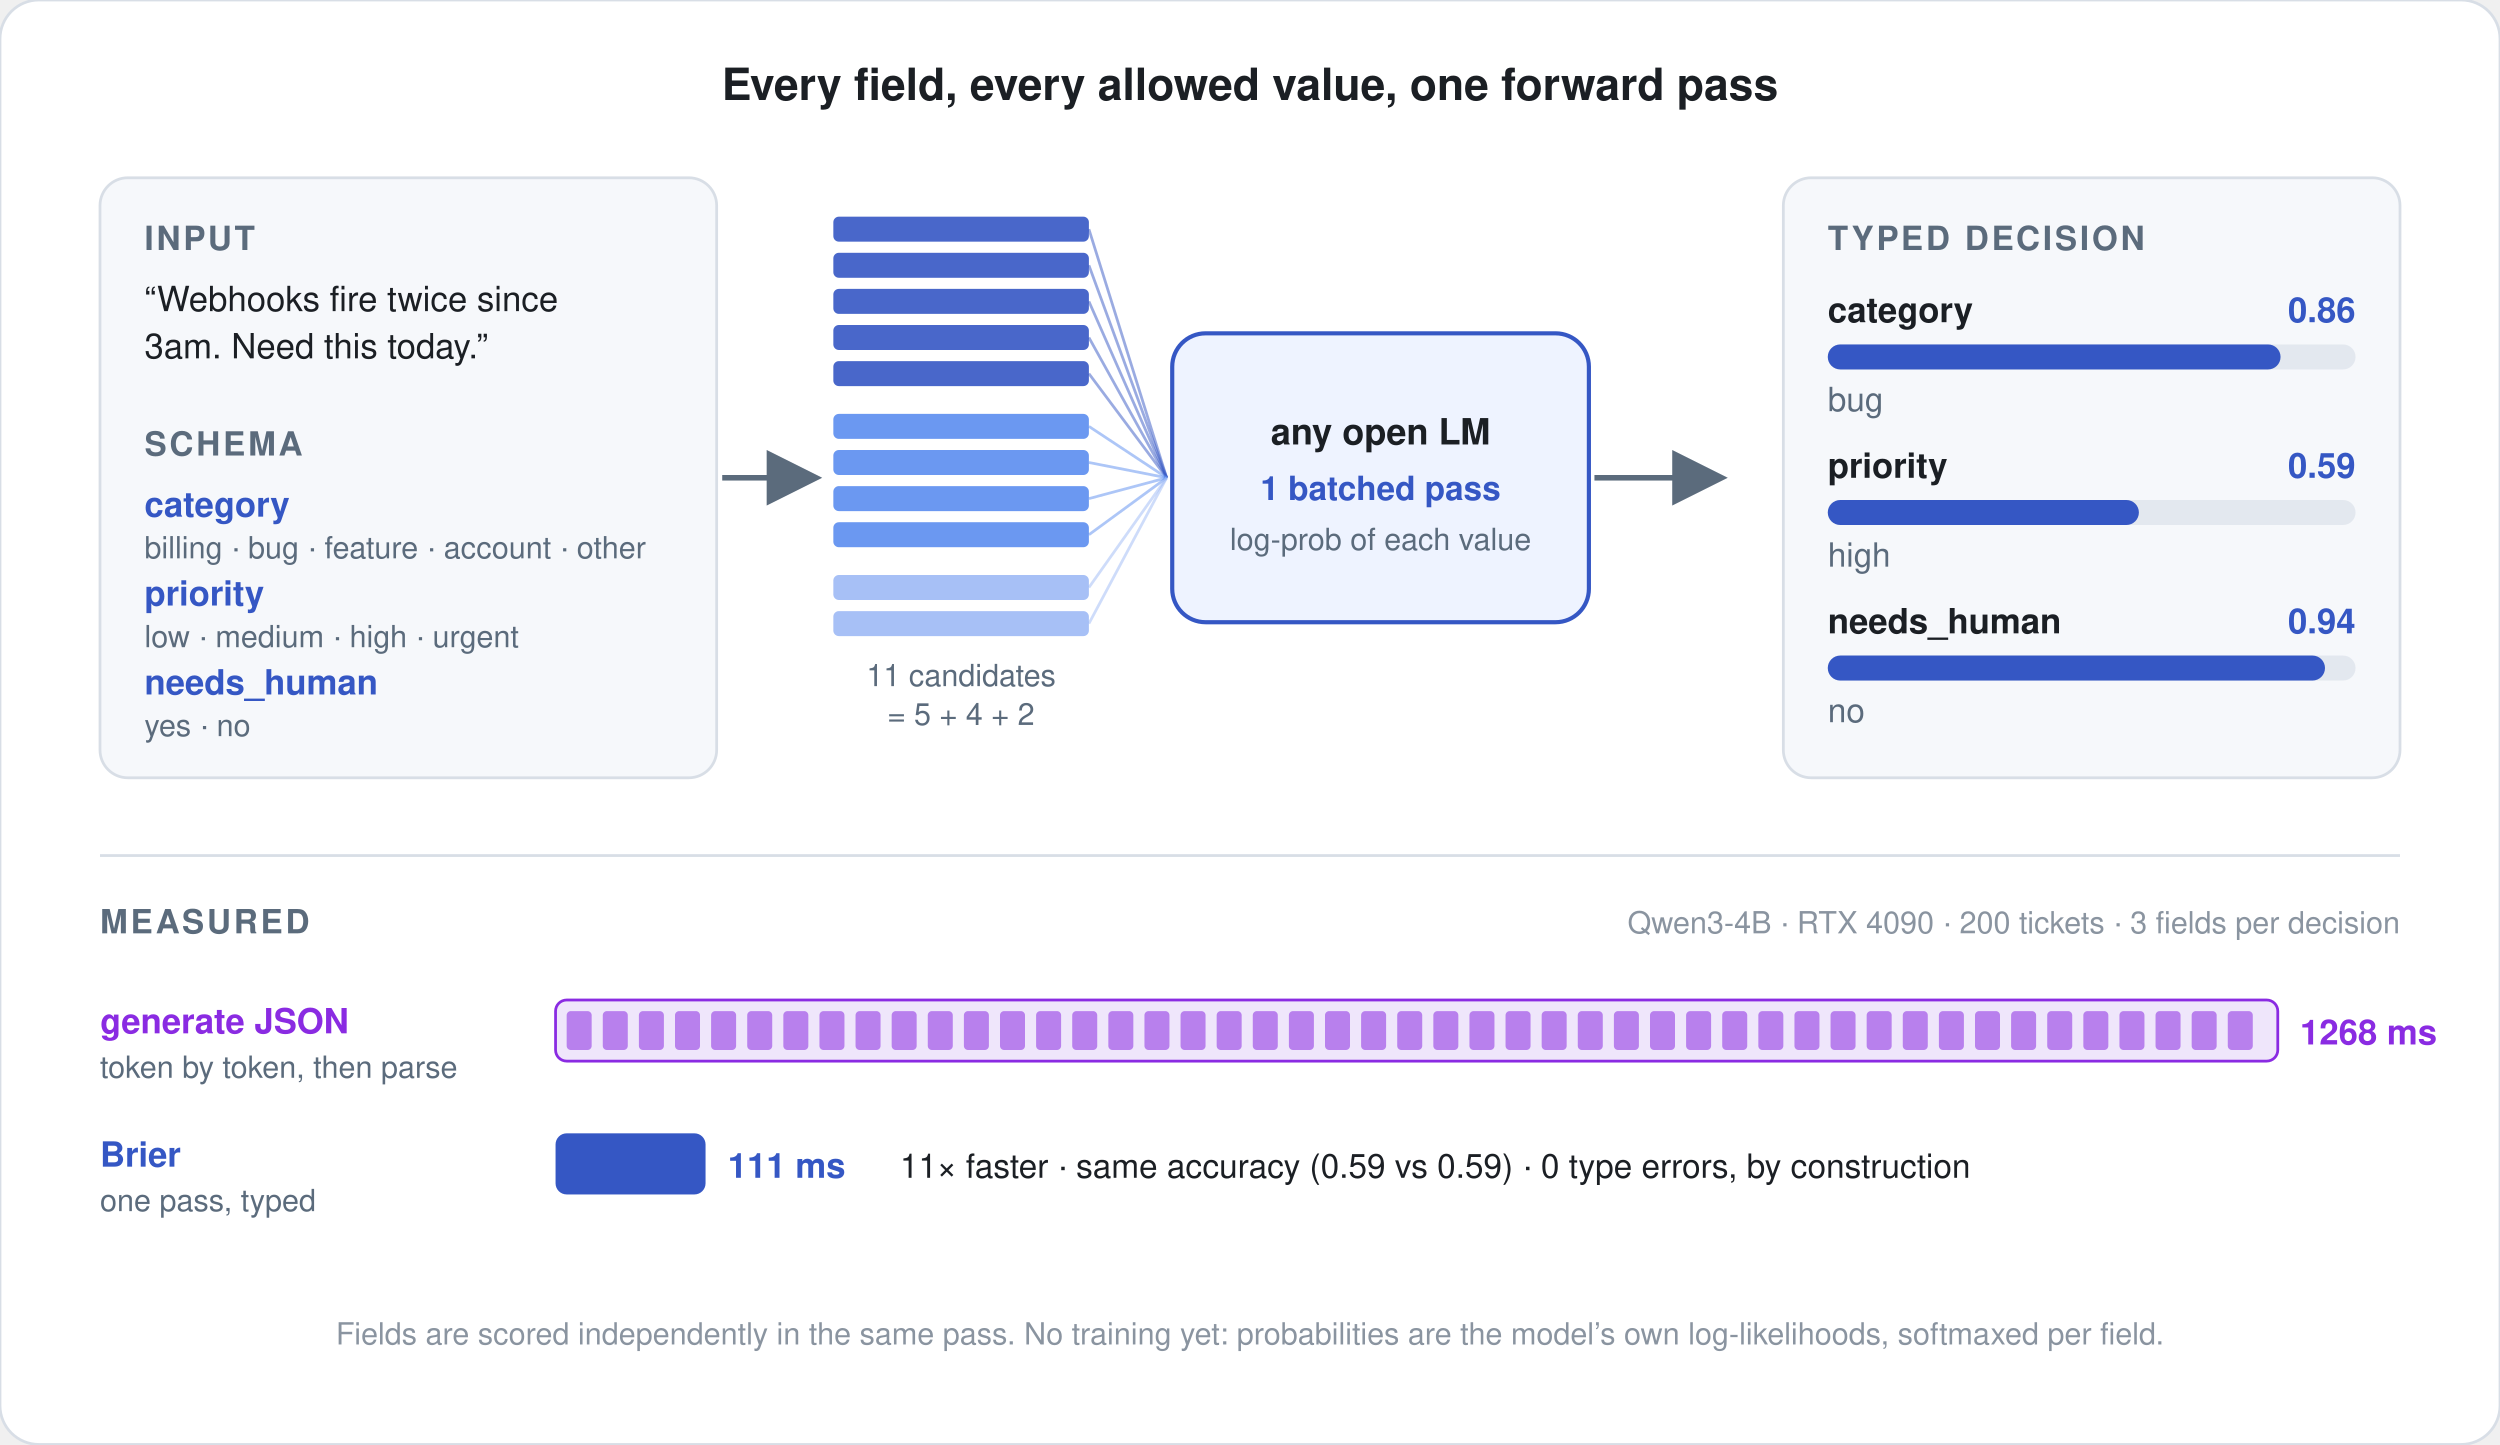
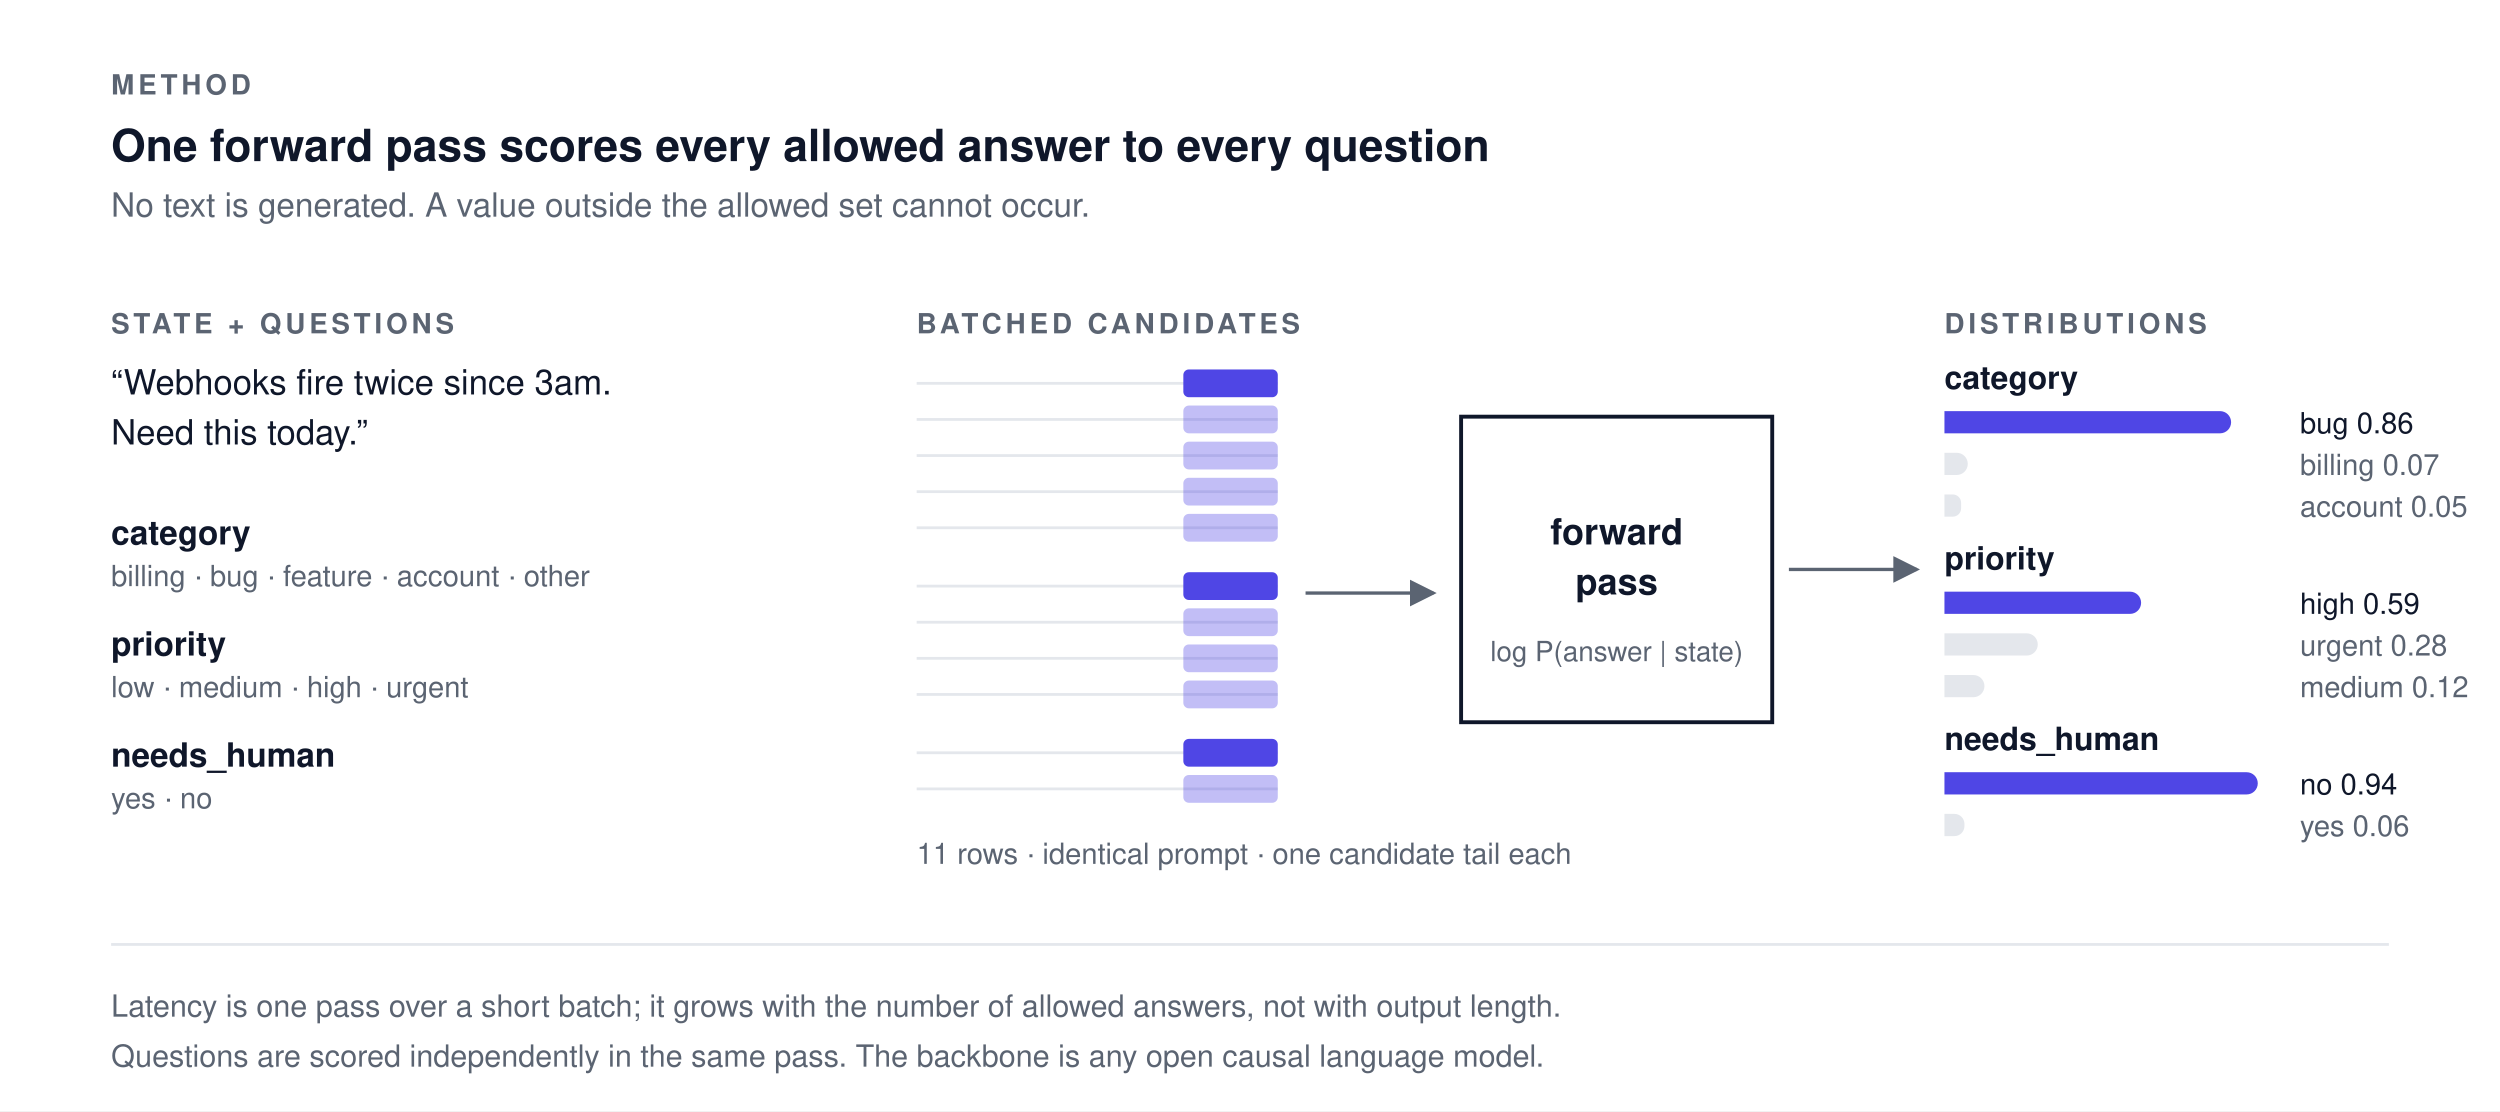
- <svg xmlns="http://www.w3.org/2000/svg" width="900" height="520" viewBox="0 0 900 520" font-family="'Helvetica Neue', Helvetica, Arial, sans-serif">
+ <svg xmlns="http://www.w3.org/2000/svg" width="900" height="400" viewBox="0 0 900 400" font-family="'Helvetica Neue', Helvetica, Arial, sans-serif">
  <defs>
-     <marker id="ar" markerWidth="10" markerHeight="10" refX="8" refY="5" orient="auto">
-       <path d="M0 0 L10 5 L0 10 z" fill="#5B6B7C" />
+     <marker id="ar" markerWidth="8" markerHeight="8" refX="7" refY="4" orient="auto">
+       <path d="M0 0 L8 4 L0 8 z" fill="#5B6472" />
    </marker>
  </defs>
-   <rect width="900" height="520" rx="14" fill="#FFFFFF" stroke="#D8DEE6" />
-   <text x="450" y="36" text-anchor="middle" font-size="16" font-weight="700" fill="#1B1F24">Every field, every allowed value, one forward pass</text>
-   <rect x="36" y="64" width="222" height="216" rx="10" fill="#F6F8FB" stroke="#D8DEE6" />
-   <text x="52" y="90" font-size="12" font-weight="700" fill="#5B6B7C" letter-spacing="1">INPUT</text>
-   <text x="52" y="112" font-size="12.5" fill="#1B1F24">“Webhooks fire twice since</text>
-   <text x="52" y="129" font-size="12.5" fill="#1B1F24">3am. Need this today.”</text>
-   <text x="52" y="164" font-size="12" font-weight="700" fill="#5B6B7C" letter-spacing="1">SCHEMA</text>
-   <text x="52" y="186" font-size="12.5" font-weight="700" fill="#3557C4">category</text>
-   <text x="52" y="201" font-size="11" fill="#5B6B7C">billing · bug · feature · account · other</text>
-   <text x="52" y="218" font-size="12.5" font-weight="700" fill="#3557C4">priority</text>
-   <text x="52" y="233" font-size="11" fill="#5B6B7C">low · medium · high · urgent</text>
-   <text x="52" y="250" font-size="12.5" font-weight="700" fill="#3557C4">needs_human</text>
-   <text x="52" y="265" font-size="11" fill="#5B6B7C">yes · no</text>
-   <line x1="260" y1="172" x2="292" y2="172" stroke="#5B6B7C" stroke-width="2" marker-end="url(#ar)" />
-   <rect x="300" y="78" width="92" height="9" rx="2" fill="#3557C4" opacity="0.9" />
-   <line x1="392" y1="82.5" x2="420" y2="172" stroke="#3557C4" stroke-width="1" opacity="0.5" />
-   <rect x="300" y="91" width="92" height="9" rx="2" fill="#3557C4" opacity="0.9" />
-   <line x1="392" y1="95.5" x2="420" y2="172" stroke="#3557C4" stroke-width="1" opacity="0.5" />
-   <rect x="300" y="104" width="92" height="9" rx="2" fill="#3557C4" opacity="0.9" />
-   <line x1="392" y1="108.5" x2="420" y2="172" stroke="#3557C4" stroke-width="1" opacity="0.5" />
-   <rect x="300" y="117" width="92" height="9" rx="2" fill="#3557C4" opacity="0.9" />
-   <line x1="392" y1="121.5" x2="420" y2="172" stroke="#3557C4" stroke-width="1" opacity="0.5" />
-   <rect x="300" y="130" width="92" height="9" rx="2" fill="#3557C4" opacity="0.9" />
-   <line x1="392" y1="134.5" x2="420" y2="172" stroke="#3557C4" stroke-width="1" opacity="0.5" />
-   <rect x="300" y="149" width="92" height="9" rx="2" fill="#5B8DEF" opacity="0.9" />
-   <line x1="392" y1="153.5" x2="420" y2="172" stroke="#5B8DEF" stroke-width="1" opacity="0.5" />
-   <rect x="300" y="162" width="92" height="9" rx="2" fill="#5B8DEF" opacity="0.9" />
-   <line x1="392" y1="166.5" x2="420" y2="172" stroke="#5B8DEF" stroke-width="1" opacity="0.5" />
-   <rect x="300" y="175" width="92" height="9" rx="2" fill="#5B8DEF" opacity="0.9" />
-   <line x1="392" y1="179.5" x2="420" y2="172" stroke="#5B8DEF" stroke-width="1" opacity="0.5" />
-   <rect x="300" y="188" width="92" height="9" rx="2" fill="#5B8DEF" opacity="0.9" />
-   <line x1="392" y1="192.5" x2="420" y2="172" stroke="#5B8DEF" stroke-width="1" opacity="0.5" />
-   <rect x="300" y="207" width="92" height="9" rx="2" fill="#9DB9F5" opacity="0.9" />
-   <line x1="392" y1="211.5" x2="420" y2="172" stroke="#9DB9F5" stroke-width="1" opacity="0.5" />
-   <rect x="300" y="220" width="92" height="9" rx="2" fill="#9DB9F5" opacity="0.9" />
-   <line x1="392" y1="224.5" x2="420" y2="172" stroke="#9DB9F5" stroke-width="1" opacity="0.5" />
-   <text x="346" y="247" text-anchor="middle" font-size="11" fill="#5B6B7C">11 candidates</text>
-   <text x="346" y="261" text-anchor="middle" font-size="11" fill="#5B6B7C">= 5 + 4 + 2</text>
-   <rect x="422" y="120" width="150" height="104" rx="12" fill="#EEF3FF" stroke="#3557C4" stroke-width="1.5" />
-   <text x="497" y="160" text-anchor="middle" font-size="13" font-weight="700" fill="#1B1F24">any open LM</text>
-   <text x="497" y="180" text-anchor="middle" font-size="12" fill="#3557C4" font-weight="700">1 batched pass</text>
-   <text x="497" y="198" text-anchor="middle" font-size="11" fill="#5B6B7C">log-prob of each value</text>
-   <line x1="574" y1="172" x2="618" y2="172" stroke="#5B6B7C" stroke-width="2" marker-end="url(#ar)" />
-   <rect x="642" y="64" width="222" height="216" rx="10" fill="#F6F8FB" stroke="#D8DEE6" />
-   <text x="658" y="90" font-size="12" font-weight="700" fill="#5B6B7C" letter-spacing="1">TYPED DECISION</text>
-   <text x="658" y="116" font-size="12.5" font-weight="700" fill="#1B1F24">category</text>
-   <text x="848" y="116" text-anchor="end" font-size="12.5" font-weight="700" fill="#3557C4">0.86</text>
-   <rect x="658" y="124" width="190" height="9" rx="4.5" fill="#E3E8EF" />
-   <rect x="658" y="124" width="163" height="9" rx="4.5" fill="#3557C4" />
-   <text x="658" y="148" font-size="12" fill="#5B6B7C">bug</text>
-   <text x="658" y="172" font-size="12.5" font-weight="700" fill="#1B1F24">priority</text>
-   <text x="848" y="172" text-anchor="end" font-size="12.5" font-weight="700" fill="#3557C4">0.59</text>
-   <rect x="658" y="180" width="190" height="9" rx="4.5" fill="#E3E8EF" />
-   <rect x="658" y="180" width="112" height="9" rx="4.5" fill="#3557C4" />
-   <text x="658" y="204" font-size="12" fill="#5B6B7C">high</text>
-   <text x="658" y="228" font-size="12.5" font-weight="700" fill="#1B1F24">needs_human</text>
-   <text x="848" y="228" text-anchor="end" font-size="12.5" font-weight="700" fill="#3557C4">0.94</text>
-   <rect x="658" y="236" width="190" height="9" rx="4.5" fill="#E3E8EF" />
-   <rect x="658" y="236" width="179" height="9" rx="4.5" fill="#3557C4" />
-   <text x="658" y="260" font-size="12" fill="#5B6B7C">no</text>
-   <line x1="36" y1="308" x2="864" y2="308" stroke="#D8DEE6" />
-   <text x="36" y="336" font-size="12" font-weight="700" fill="#5B6B7C" letter-spacing="1">MEASURED</text>
-   <text x="864" y="336" text-anchor="end" font-size="11" fill="#8A94A0">Qwen3-4B · RTX 4090 · 200 tickets · 3 fields per decision</text>
-   <text x="36" y="372" font-size="12.5" font-weight="700" fill="#8A2BE2">generate JSON</text>
-   <text x="36" y="388" font-size="11" fill="#5B6B7C">token by token, then parse</text>
-   <rect x="200" y="360" width="620" height="22" rx="4" fill="#EFE6FB" stroke="#8A2BE2" stroke-width="1" />
-   <rect x="204" y="364" width="9" height="14" rx="1.5" fill="#8A2BE2" opacity="0.55" />
-   <rect x="217" y="364" width="9" height="14" rx="1.5" fill="#8A2BE2" opacity="0.55" />
-   <rect x="230" y="364" width="9" height="14" rx="1.5" fill="#8A2BE2" opacity="0.55" />
-   <rect x="243" y="364" width="9" height="14" rx="1.5" fill="#8A2BE2" opacity="0.55" />
-   <rect x="256" y="364" width="9" height="14" rx="1.5" fill="#8A2BE2" opacity="0.55" />
-   <rect x="269" y="364" width="9" height="14" rx="1.5" fill="#8A2BE2" opacity="0.55" />
-   <rect x="282" y="364" width="9" height="14" rx="1.5" fill="#8A2BE2" opacity="0.55" />
-   <rect x="295" y="364" width="9" height="14" rx="1.5" fill="#8A2BE2" opacity="0.55" />
-   <rect x="308" y="364" width="9" height="14" rx="1.5" fill="#8A2BE2" opacity="0.55" />
-   <rect x="321" y="364" width="9" height="14" rx="1.5" fill="#8A2BE2" opacity="0.55" />
-   <rect x="334" y="364" width="9" height="14" rx="1.5" fill="#8A2BE2" opacity="0.55" />
-   <rect x="347" y="364" width="9" height="14" rx="1.5" fill="#8A2BE2" opacity="0.55" />
-   <rect x="360" y="364" width="9" height="14" rx="1.5" fill="#8A2BE2" opacity="0.55" />
-   <rect x="373" y="364" width="9" height="14" rx="1.5" fill="#8A2BE2" opacity="0.55" />
-   <rect x="386" y="364" width="9" height="14" rx="1.5" fill="#8A2BE2" opacity="0.55" />
-   <rect x="399" y="364" width="9" height="14" rx="1.5" fill="#8A2BE2" opacity="0.55" />
-   <rect x="412" y="364" width="9" height="14" rx="1.5" fill="#8A2BE2" opacity="0.55" />
-   <rect x="425" y="364" width="9" height="14" rx="1.5" fill="#8A2BE2" opacity="0.55" />
-   <rect x="438" y="364" width="9" height="14" rx="1.5" fill="#8A2BE2" opacity="0.55" />
-   <rect x="451" y="364" width="9" height="14" rx="1.5" fill="#8A2BE2" opacity="0.55" />
-   <rect x="464" y="364" width="9" height="14" rx="1.5" fill="#8A2BE2" opacity="0.55" />
-   <rect x="477" y="364" width="9" height="14" rx="1.5" fill="#8A2BE2" opacity="0.55" />
-   <rect x="490" y="364" width="9" height="14" rx="1.5" fill="#8A2BE2" opacity="0.55" />
-   <rect x="503" y="364" width="9" height="14" rx="1.5" fill="#8A2BE2" opacity="0.55" />
-   <rect x="516" y="364" width="9" height="14" rx="1.5" fill="#8A2BE2" opacity="0.55" />
-   <rect x="529" y="364" width="9" height="14" rx="1.5" fill="#8A2BE2" opacity="0.55" />
-   <rect x="542" y="364" width="9" height="14" rx="1.5" fill="#8A2BE2" opacity="0.55" />
-   <rect x="555" y="364" width="9" height="14" rx="1.5" fill="#8A2BE2" opacity="0.55" />
-   <rect x="568" y="364" width="9" height="14" rx="1.5" fill="#8A2BE2" opacity="0.55" />
-   <rect x="581" y="364" width="9" height="14" rx="1.5" fill="#8A2BE2" opacity="0.55" />
-   <rect x="594" y="364" width="9" height="14" rx="1.5" fill="#8A2BE2" opacity="0.55" />
-   <rect x="607" y="364" width="9" height="14" rx="1.5" fill="#8A2BE2" opacity="0.55" />
-   <rect x="620" y="364" width="9" height="14" rx="1.5" fill="#8A2BE2" opacity="0.55" />
-   <rect x="633" y="364" width="9" height="14" rx="1.5" fill="#8A2BE2" opacity="0.55" />
-   <rect x="646" y="364" width="9" height="14" rx="1.5" fill="#8A2BE2" opacity="0.55" />
-   <rect x="659" y="364" width="9" height="14" rx="1.5" fill="#8A2BE2" opacity="0.55" />
-   <rect x="672" y="364" width="9" height="14" rx="1.5" fill="#8A2BE2" opacity="0.55" />
-   <rect x="685" y="364" width="9" height="14" rx="1.5" fill="#8A2BE2" opacity="0.55" />
-   <rect x="698" y="364" width="9" height="14" rx="1.5" fill="#8A2BE2" opacity="0.55" />
-   <rect x="711" y="364" width="9" height="14" rx="1.5" fill="#8A2BE2" opacity="0.55" />
-   <rect x="724" y="364" width="9" height="14" rx="1.5" fill="#8A2BE2" opacity="0.55" />
-   <rect x="737" y="364" width="9" height="14" rx="1.5" fill="#8A2BE2" opacity="0.55" />
-   <rect x="750" y="364" width="9" height="14" rx="1.5" fill="#8A2BE2" opacity="0.55" />
-   <rect x="763" y="364" width="9" height="14" rx="1.5" fill="#8A2BE2" opacity="0.55" />
-   <rect x="776" y="364" width="9" height="14" rx="1.5" fill="#8A2BE2" opacity="0.55" />
-   <rect x="789" y="364" width="9" height="14" rx="1.5" fill="#8A2BE2" opacity="0.55" />
-   <rect x="802" y="364" width="9" height="14" rx="1.5" fill="#8A2BE2" opacity="0.55" />
-   <text x="828" y="376" font-size="12.5" font-weight="700" fill="#8A2BE2">1268 ms</text>
-   <text x="36" y="420" font-size="12.5" font-weight="700" fill="#3557C4">Brier</text>
-   <text x="36" y="436" font-size="11" fill="#5B6B7C">one pass, typed</text>
-   <rect x="200" y="408" width="54" height="22" rx="4" fill="#3557C4" />
-   <text x="262" y="424" font-size="12.5" font-weight="700" fill="#3557C4">111 ms</text>
-   <text x="324" y="424" font-size="12" fill="#1B1F24">11× faster · same accuracy (0.59 vs 0.59) · 0 type errors, by construction</text>
-   <text x="450" y="484" text-anchor="middle" font-size="11" fill="#8A94A0">Fields are scored independently in the same pass. No training yet: probabilities are the model’s own log-likelihoods, softmaxed per field.</text>
+   <rect width="900" height="400" fill="#FFFFFF" />
+   <text x="40" y="34" font-size="10" font-weight="700" letter-spacing="1.4" fill="#5B6472" text-anchor="start">METHOD</text>
+   <text x="40" y="58" font-size="16" font-weight="700" fill="#0F172A" text-anchor="start">One forward pass scores every allowed answer to every question</text>
+   <text x="40" y="78" font-size="12" font-weight="400" fill="#5B6472" text-anchor="start">No text is generated. A value outside the allowed set cannot occur.</text>
+   <text x="40" y="120" font-size="10" font-weight="700" letter-spacing="1.4" fill="#5B6472" text-anchor="start">STATE + QUESTIONS</text>
+   <text x="40" y="142" font-size="12.5" font-weight="400" fill="#0F172A" text-anchor="start">“Webhooks fire twice since 3am.</text>
+   <text x="40" y="160" font-size="12.5" font-weight="400" fill="#0F172A" text-anchor="start">Need this today.”</text>
+   <text x="40" y="196" font-size="12" font-weight="700" fill="#0F172A" text-anchor="start">category</text>
+   <text x="40" y="211" font-size="10.5" font-weight="400" fill="#5B6472" text-anchor="start">billing · bug · feature · account · other</text>
+   <text x="40" y="236" font-size="12" font-weight="700" fill="#0F172A" text-anchor="start">priority</text>
+   <text x="40" y="251" font-size="10.5" font-weight="400" fill="#5B6472" text-anchor="start">low · medium · high · urgent</text>
+   <text x="40" y="276" font-size="12" font-weight="700" fill="#0F172A" text-anchor="start">needs_human</text>
+   <text x="40" y="291" font-size="10.5" font-weight="400" fill="#5B6472" text-anchor="start">yes · no</text>
+   <text x="330" y="120" font-size="10" font-weight="700" letter-spacing="1.4" fill="#5B6472" text-anchor="start">BATCHED CANDIDATES</text>
+   <line x1="330" y1="138" x2="460" y2="138" stroke="#E4E7EC" stroke-width="1" />
+   <rect x="426" y="133" width="34" height="10" rx="2" fill="#4F46E5" opacity="1.0" />
+   <line x1="330" y1="151" x2="460" y2="151" stroke="#E4E7EC" stroke-width="1" />
+   <rect x="426" y="146" width="34" height="10" rx="2" fill="#4F46E5" opacity="0.35" />
+   <line x1="330" y1="164" x2="460" y2="164" stroke="#E4E7EC" stroke-width="1" />
+   <rect x="426" y="159" width="34" height="10" rx="2" fill="#4F46E5" opacity="0.35" />
+   <line x1="330" y1="177" x2="460" y2="177" stroke="#E4E7EC" stroke-width="1" />
+   <rect x="426" y="172" width="34" height="10" rx="2" fill="#4F46E5" opacity="0.35" />
+   <line x1="330" y1="190" x2="460" y2="190" stroke="#E4E7EC" stroke-width="1" />
+   <rect x="426" y="185" width="34" height="10" rx="2" fill="#4F46E5" opacity="0.35" />
+   <line x1="330" y1="211" x2="460" y2="211" stroke="#E4E7EC" stroke-width="1" />
+   <rect x="426" y="206" width="34" height="10" rx="2" fill="#4F46E5" opacity="1.0" />
+   <line x1="330" y1="224" x2="460" y2="224" stroke="#E4E7EC" stroke-width="1" />
+   <rect x="426" y="219" width="34" height="10" rx="2" fill="#4F46E5" opacity="0.35" />
+   <line x1="330" y1="237" x2="460" y2="237" stroke="#E4E7EC" stroke-width="1" />
+   <rect x="426" y="232" width="34" height="10" rx="2" fill="#4F46E5" opacity="0.35" />
+   <line x1="330" y1="250" x2="460" y2="250" stroke="#E4E7EC" stroke-width="1" />
+   <rect x="426" y="245" width="34" height="10" rx="2" fill="#4F46E5" opacity="0.35" />
+   <line x1="330" y1="271" x2="460" y2="271" stroke="#E4E7EC" stroke-width="1" />
+   <rect x="426" y="266" width="34" height="10" rx="2" fill="#4F46E5" opacity="1.0" />
+   <line x1="330" y1="284" x2="460" y2="284" stroke="#E4E7EC" stroke-width="1" />
+   <rect x="426" y="279" width="34" height="10" rx="2" fill="#4F46E5" opacity="0.35" />
+   <text x="330" y="311" font-size="10.5" font-weight="400" fill="#5B6472" text-anchor="start">11 rows · identical prompt · one candidate tail each</text>
+   <line x1="470" y1="213.5" x2="516" y2="213.5" stroke="#5B6472" stroke-width="1.2" marker-end="url(#ar)" />
+   <rect x="526" y="150" width="112" height="110" fill="none" stroke="#0F172A" stroke-width="1.4" />
+   <text x="582" y="196" font-size="13" font-weight="700" fill="#0F172A" text-anchor="middle">forward</text>
+   <text x="582" y="214" font-size="13" font-weight="700" fill="#0F172A" text-anchor="middle">pass</text>
+   <text x="582" y="238" font-size="10" font-weight="400" fill="#5B6472" text-anchor="middle">log P(answer | state)</text>
+   <line x1="644" y1="205" x2="690" y2="205" stroke="#5B6472" stroke-width="1.2" marker-end="url(#ar)" />
+   <text x="700" y="120" font-size="10" font-weight="700" letter-spacing="1.4" fill="#5B6472" text-anchor="start">DISTRIBUTIONS</text>
+   <text x="700" y="140" font-size="11.5" font-weight="700" fill="#0F172A" text-anchor="start">category</text>
+   <path d="M700 148 H799.2 a4 4 0 0 1 4 4 V152 a4 4 0 0 1 -4 4 H700 Z" fill="#4F46E5" />
+   <text x="828" y="156" font-size="10.5" font-weight="400" fill="#0F172A" text-anchor="start">bug  0.86</text>
+   <path d="M700 163 H704.4 a4 4 0 0 1 4 4 V167 a4 4 0 0 1 -4 4 H700 Z" fill="#E4E7EC" />
+   <text x="828" y="171" font-size="10.5" font-weight="400" fill="#5B6472" text-anchor="start">billing  0.07</text>
+   <path d="M700 178 H703.0 a3.0 3.0 0 0 1 3.0 3.0 V183.0 a3.0 3.0 0 0 1 -3.0 3.0 H700 Z" fill="#E4E7EC" />
+   <text x="828" y="186" font-size="10.5" font-weight="400" fill="#5B6472" text-anchor="start">account  0.05</text>
+   <text x="700" y="205" font-size="11.5" font-weight="700" fill="#0F172A" text-anchor="start">priority</text>
+   <path d="M700 213 H766.8 a4 4 0 0 1 4 4 V217 a4 4 0 0 1 -4 4 H700 Z" fill="#4F46E5" />
+   <text x="828" y="221" font-size="10.5" font-weight="400" fill="#0F172A" text-anchor="start">high  0.59</text>
+   <path d="M700 228 H729.6 a4 4 0 0 1 4 4 V232 a4 4 0 0 1 -4 4 H700 Z" fill="#E4E7EC" />
+   <text x="828" y="236" font-size="10.5" font-weight="400" fill="#5B6472" text-anchor="start">urgent  0.28</text>
+   <path d="M700 243 H710.4 a4 4 0 0 1 4 4 V247 a4 4 0 0 1 -4 4 H700 Z" fill="#E4E7EC" />
+   <text x="828" y="251" font-size="10.5" font-weight="400" fill="#5B6472" text-anchor="start">medium  0.12</text>
+   <text x="700" y="270" font-size="11.5" font-weight="700" fill="#0F172A" text-anchor="start">needs_human</text>
+   <path d="M700 278 H808.8 a4 4 0 0 1 4 4 V282 a4 4 0 0 1 -4 4 H700 Z" fill="#4F46E5" />
+   <text x="828" y="286" font-size="10.5" font-weight="400" fill="#0F172A" text-anchor="start">no  0.94</text>
+   <path d="M700 293 H703.6 a3.6 3.6 0 0 1 3.6 3.6 V297.4 a3.6 3.6 0 0 1 -3.6 3.6 H700 Z" fill="#E4E7EC" />
+   <text x="828" y="301" font-size="10.5" font-weight="400" fill="#5B6472" text-anchor="start">yes  0.06</text>
+   <line x1="40" y1="340" x2="860" y2="340" stroke="#E4E7EC" stroke-width="1" />
+   <text x="40" y="366" font-size="11" font-weight="400" fill="#5B6472" text-anchor="start">Latency is one pass over a short batch; it grows with the number of allowed answers, not with output length.</text>
+   <text x="40" y="384" font-size="11" font-weight="400" fill="#5B6472" text-anchor="start">Questions are scored independently in the same pass. The backbone is any open causal language model.</text>
</svg>
